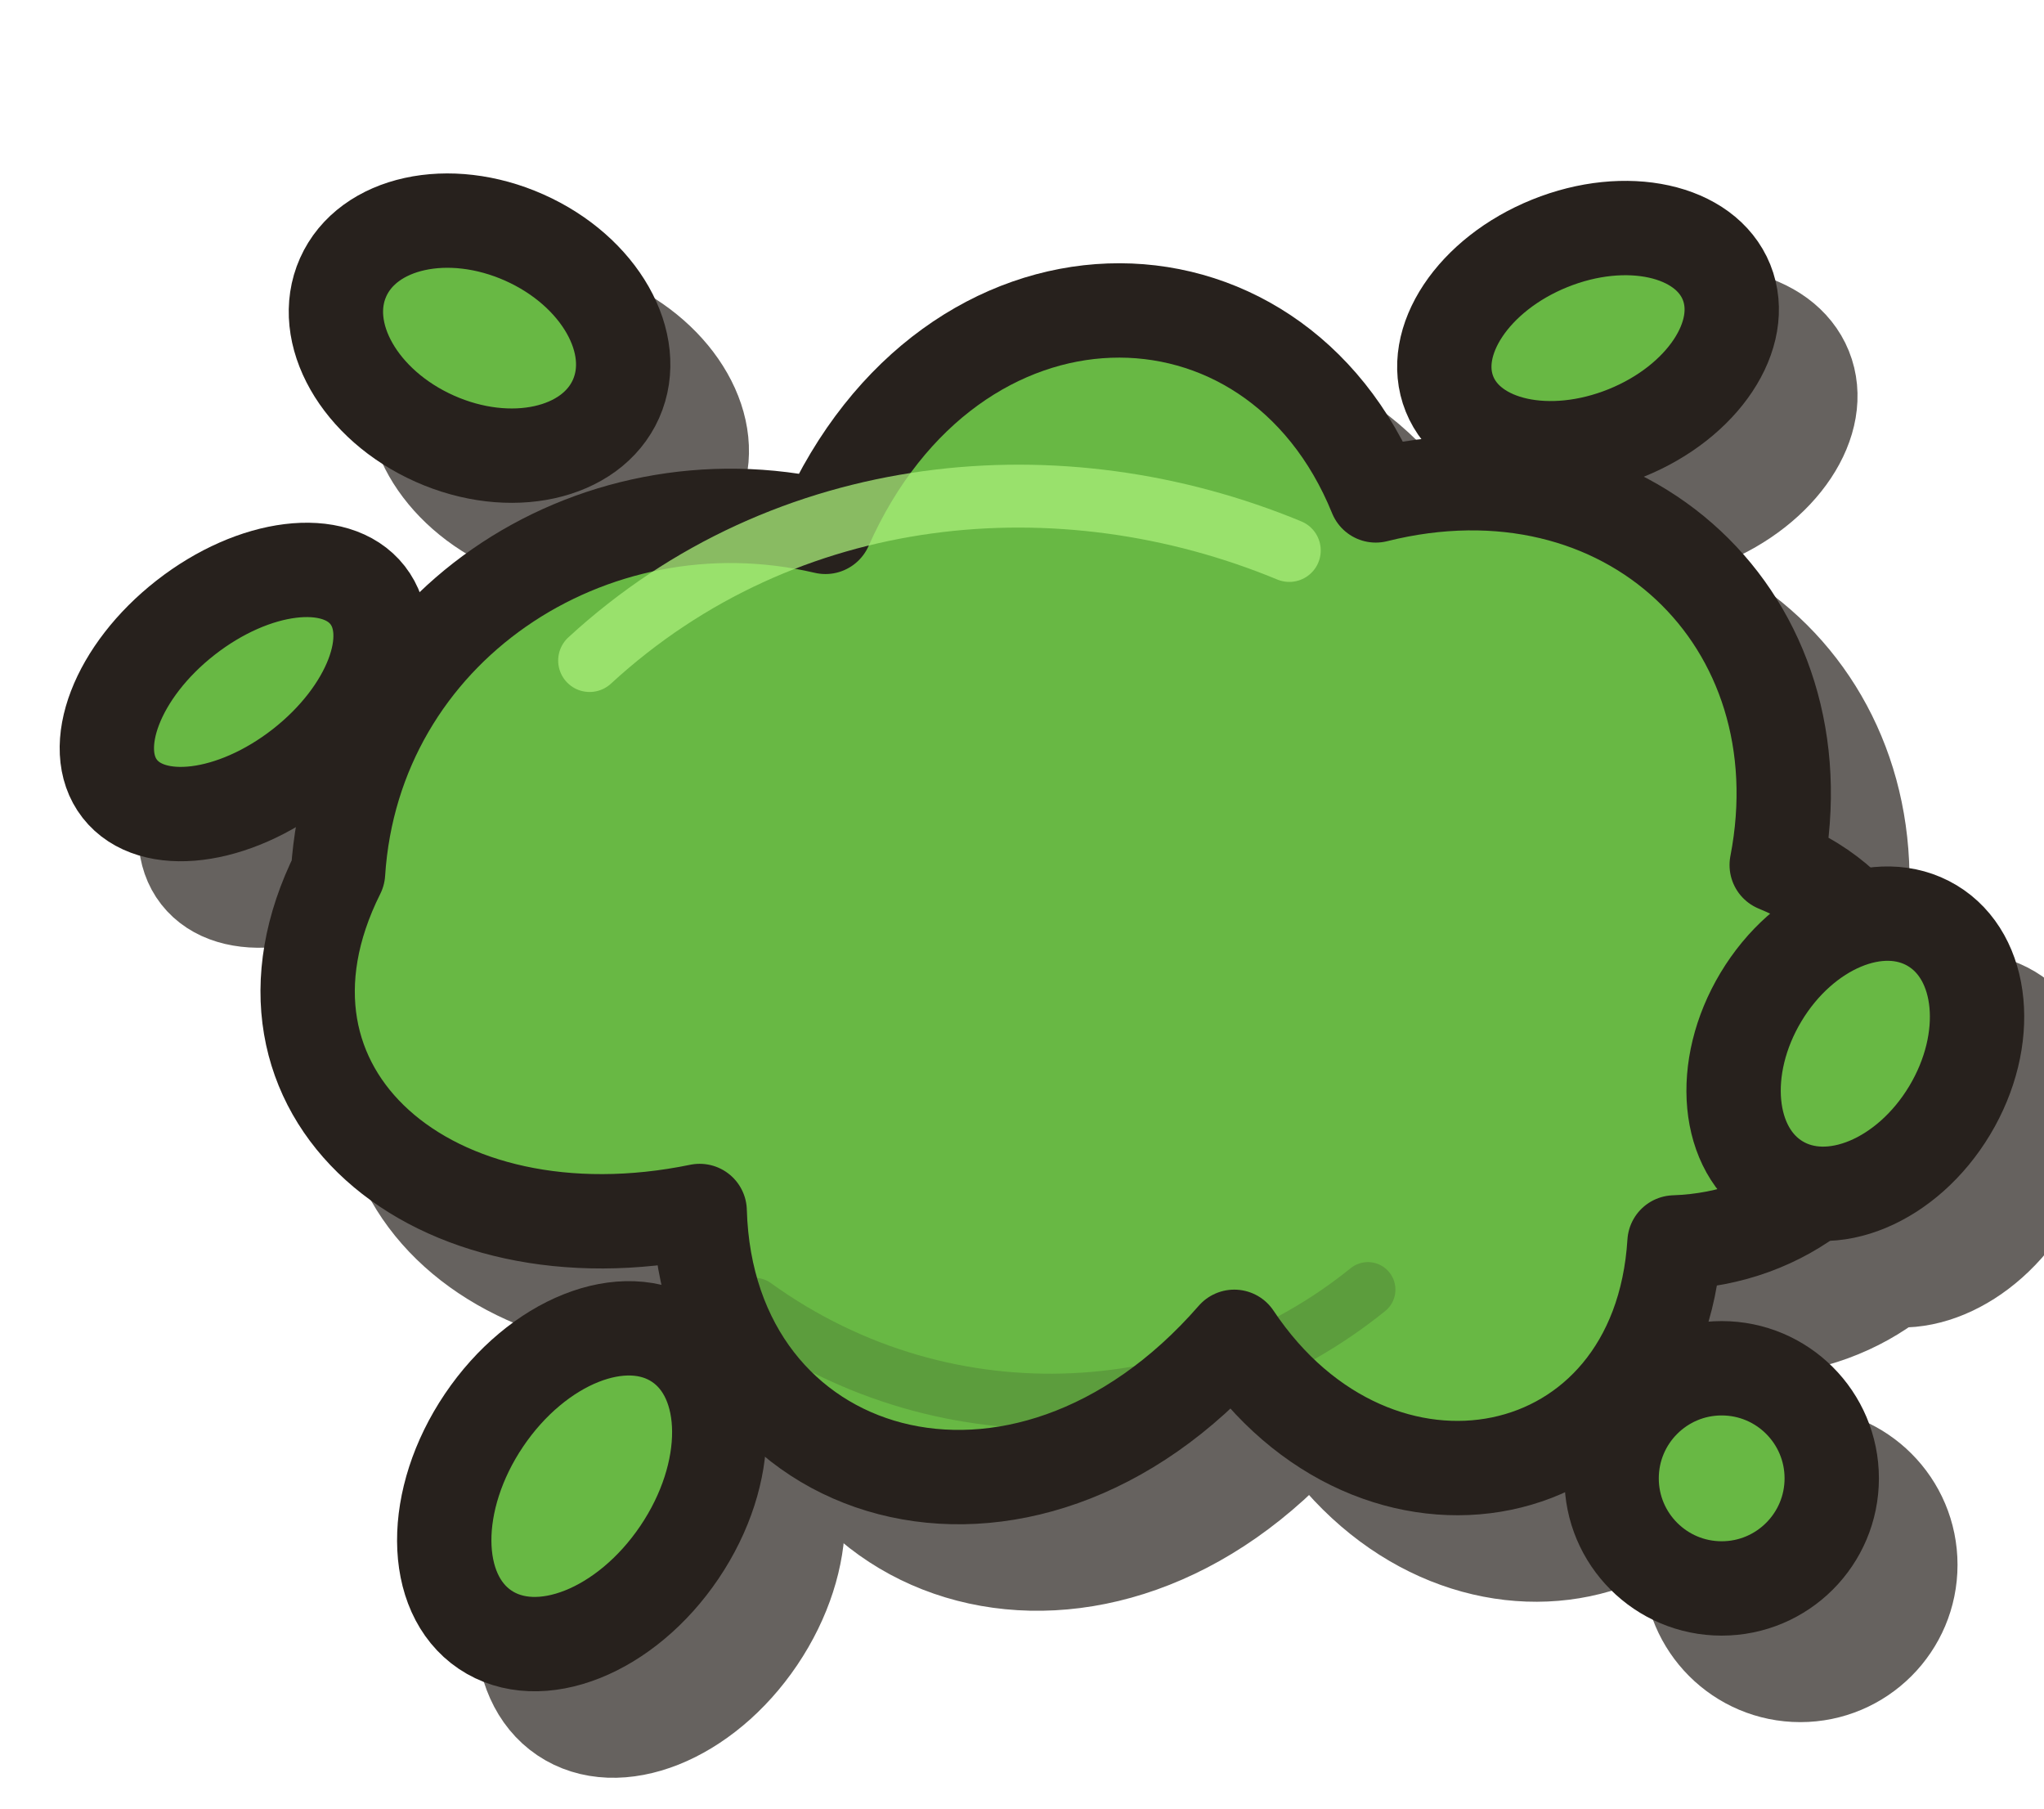
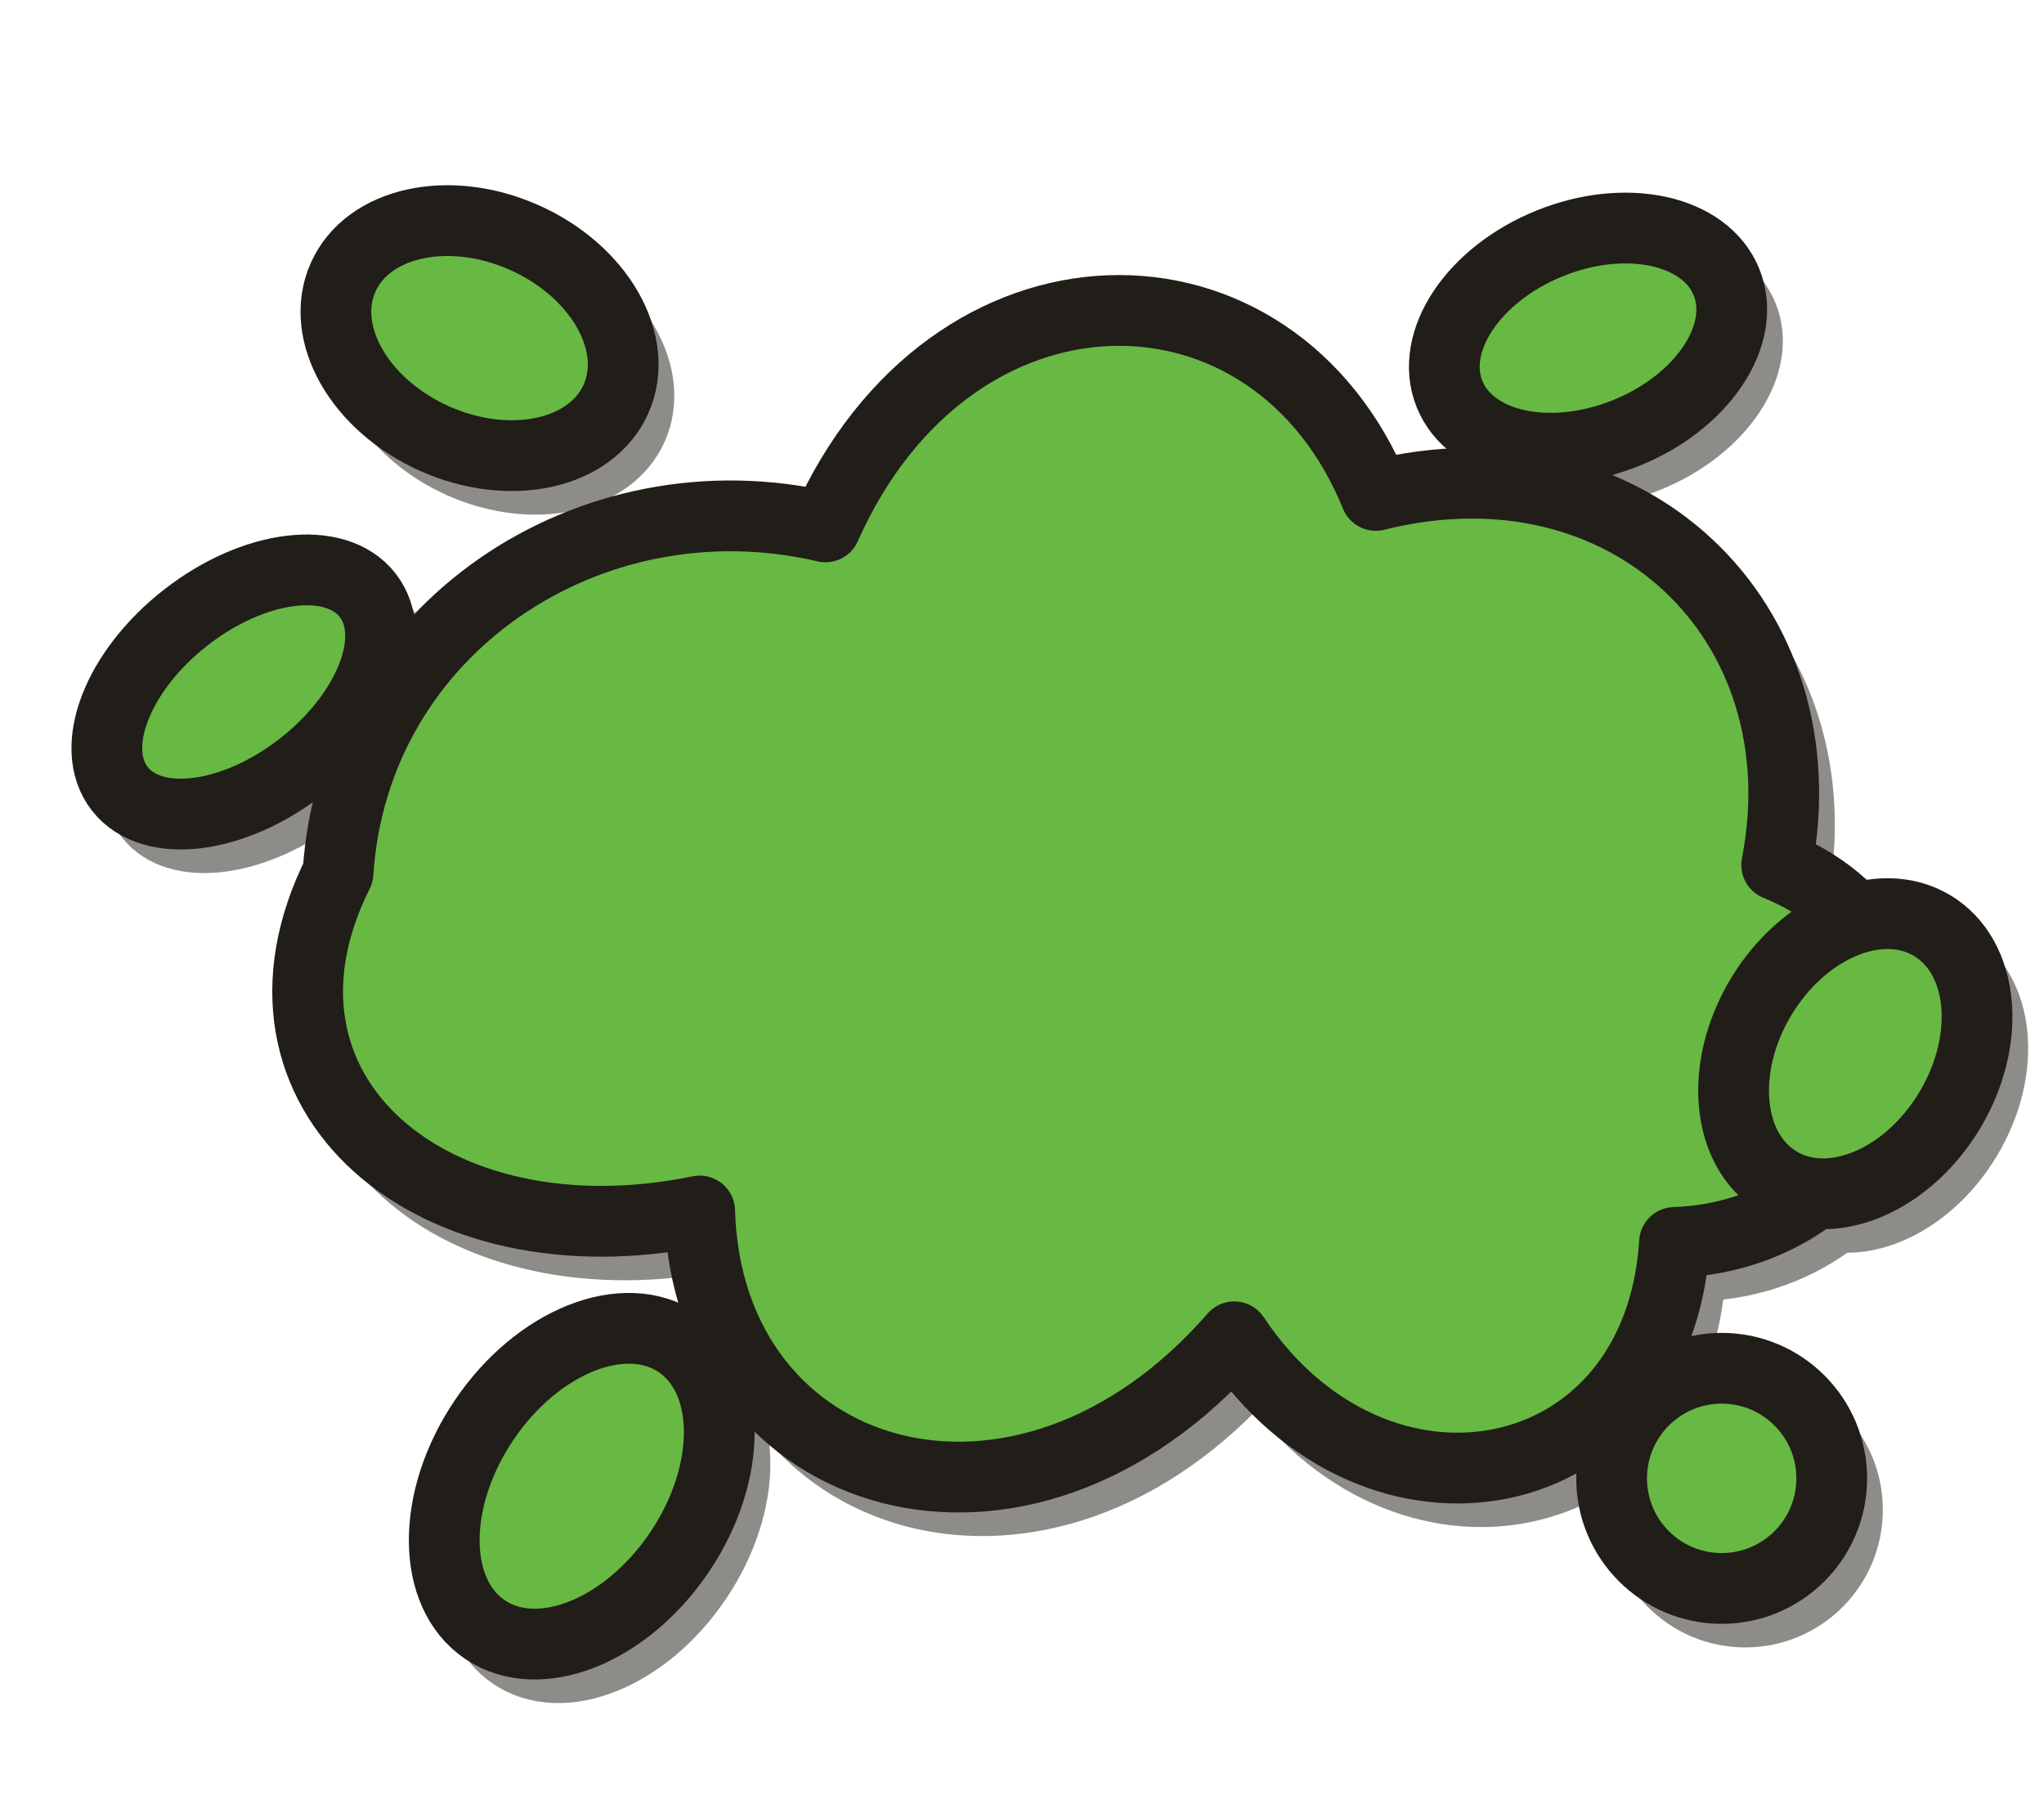
<svg xmlns="http://www.w3.org/2000/svg" viewBox="0 0 260 230" fill="none">
-   <g opacity=".72" fill="#2b2621" stroke="#2b2621" stroke-width="12" stroke-linecap="round" stroke-linejoin="round" transform="translate(10 11)">
+   <g opacity=".58" fill="#3d3934" stroke="#3d3934" stroke-width="7" stroke-linecap="round" stroke-linejoin="round" transform="translate(3 4)">
    <path d="M43 111C45 80 75 60 105 67C121 31 162 31 175 63C207 55 232 79 226 110C253 121 242 157 213 158C211 190 175 197 157 170C130 201 90 189 89 154C55 161 29 139 43 111Z" />
    <ellipse cx="31" cy="88" rx="20" ry="12" transform="rotate(-38 31 88)" />
    <ellipse cx="61" cy="43" rx="19" ry="14" transform="rotate(24 61 43)" />
    <ellipse cx="202" cy="43" rx="19" ry="13" transform="rotate(-22 202 43)" />
    <ellipse cx="236" cy="134" rx="14" ry="19" transform="rotate(31 236 134)" />
    <ellipse cx="74" cy="189" rx="15" ry="22" transform="rotate(34 74 189)" />
    <circle cx="219" cy="188" r="14" />
  </g>
-   <g fill="#68b844" stroke="#27211d" stroke-width="12" stroke-linecap="round" stroke-linejoin="round">
+   <g fill="#68b844" stroke="#211d19" stroke-width="9" stroke-linecap="round" stroke-linejoin="round">
    <path d="M43 111C45 80 75 60 105 67C121 31 162 31 175 63C207 55 232 79 226 110C253 121 242 157 213 158C211 190 175 197 157 170C130 201 90 189 89 154C55 161 29 139 43 111Z" />
    <ellipse cx="31" cy="88" rx="20" ry="12" transform="rotate(-38 31 88)" />
    <ellipse cx="61" cy="43" rx="19" ry="14" transform="rotate(24 61 43)" />
    <ellipse cx="202" cy="43" rx="19" ry="13" transform="rotate(-22 202 43)" />
    <ellipse cx="236" cy="134" rx="14" ry="19" transform="rotate(31 236 134)" />
    <ellipse cx="74" cy="189" rx="15" ry="22" transform="rotate(34 74 189)" />
    <circle cx="219" cy="188" r="14" />
  </g>
-   <path d="M75 84C100 61 135 58 164 70" stroke="#a9ef7a" stroke-width="8" stroke-linecap="round" opacity=".75" />
-   <path d="M96 166C121 184 153 181 174 164" stroke="#27211d" stroke-width="7" stroke-linecap="round" opacity=".18" />
</svg>
